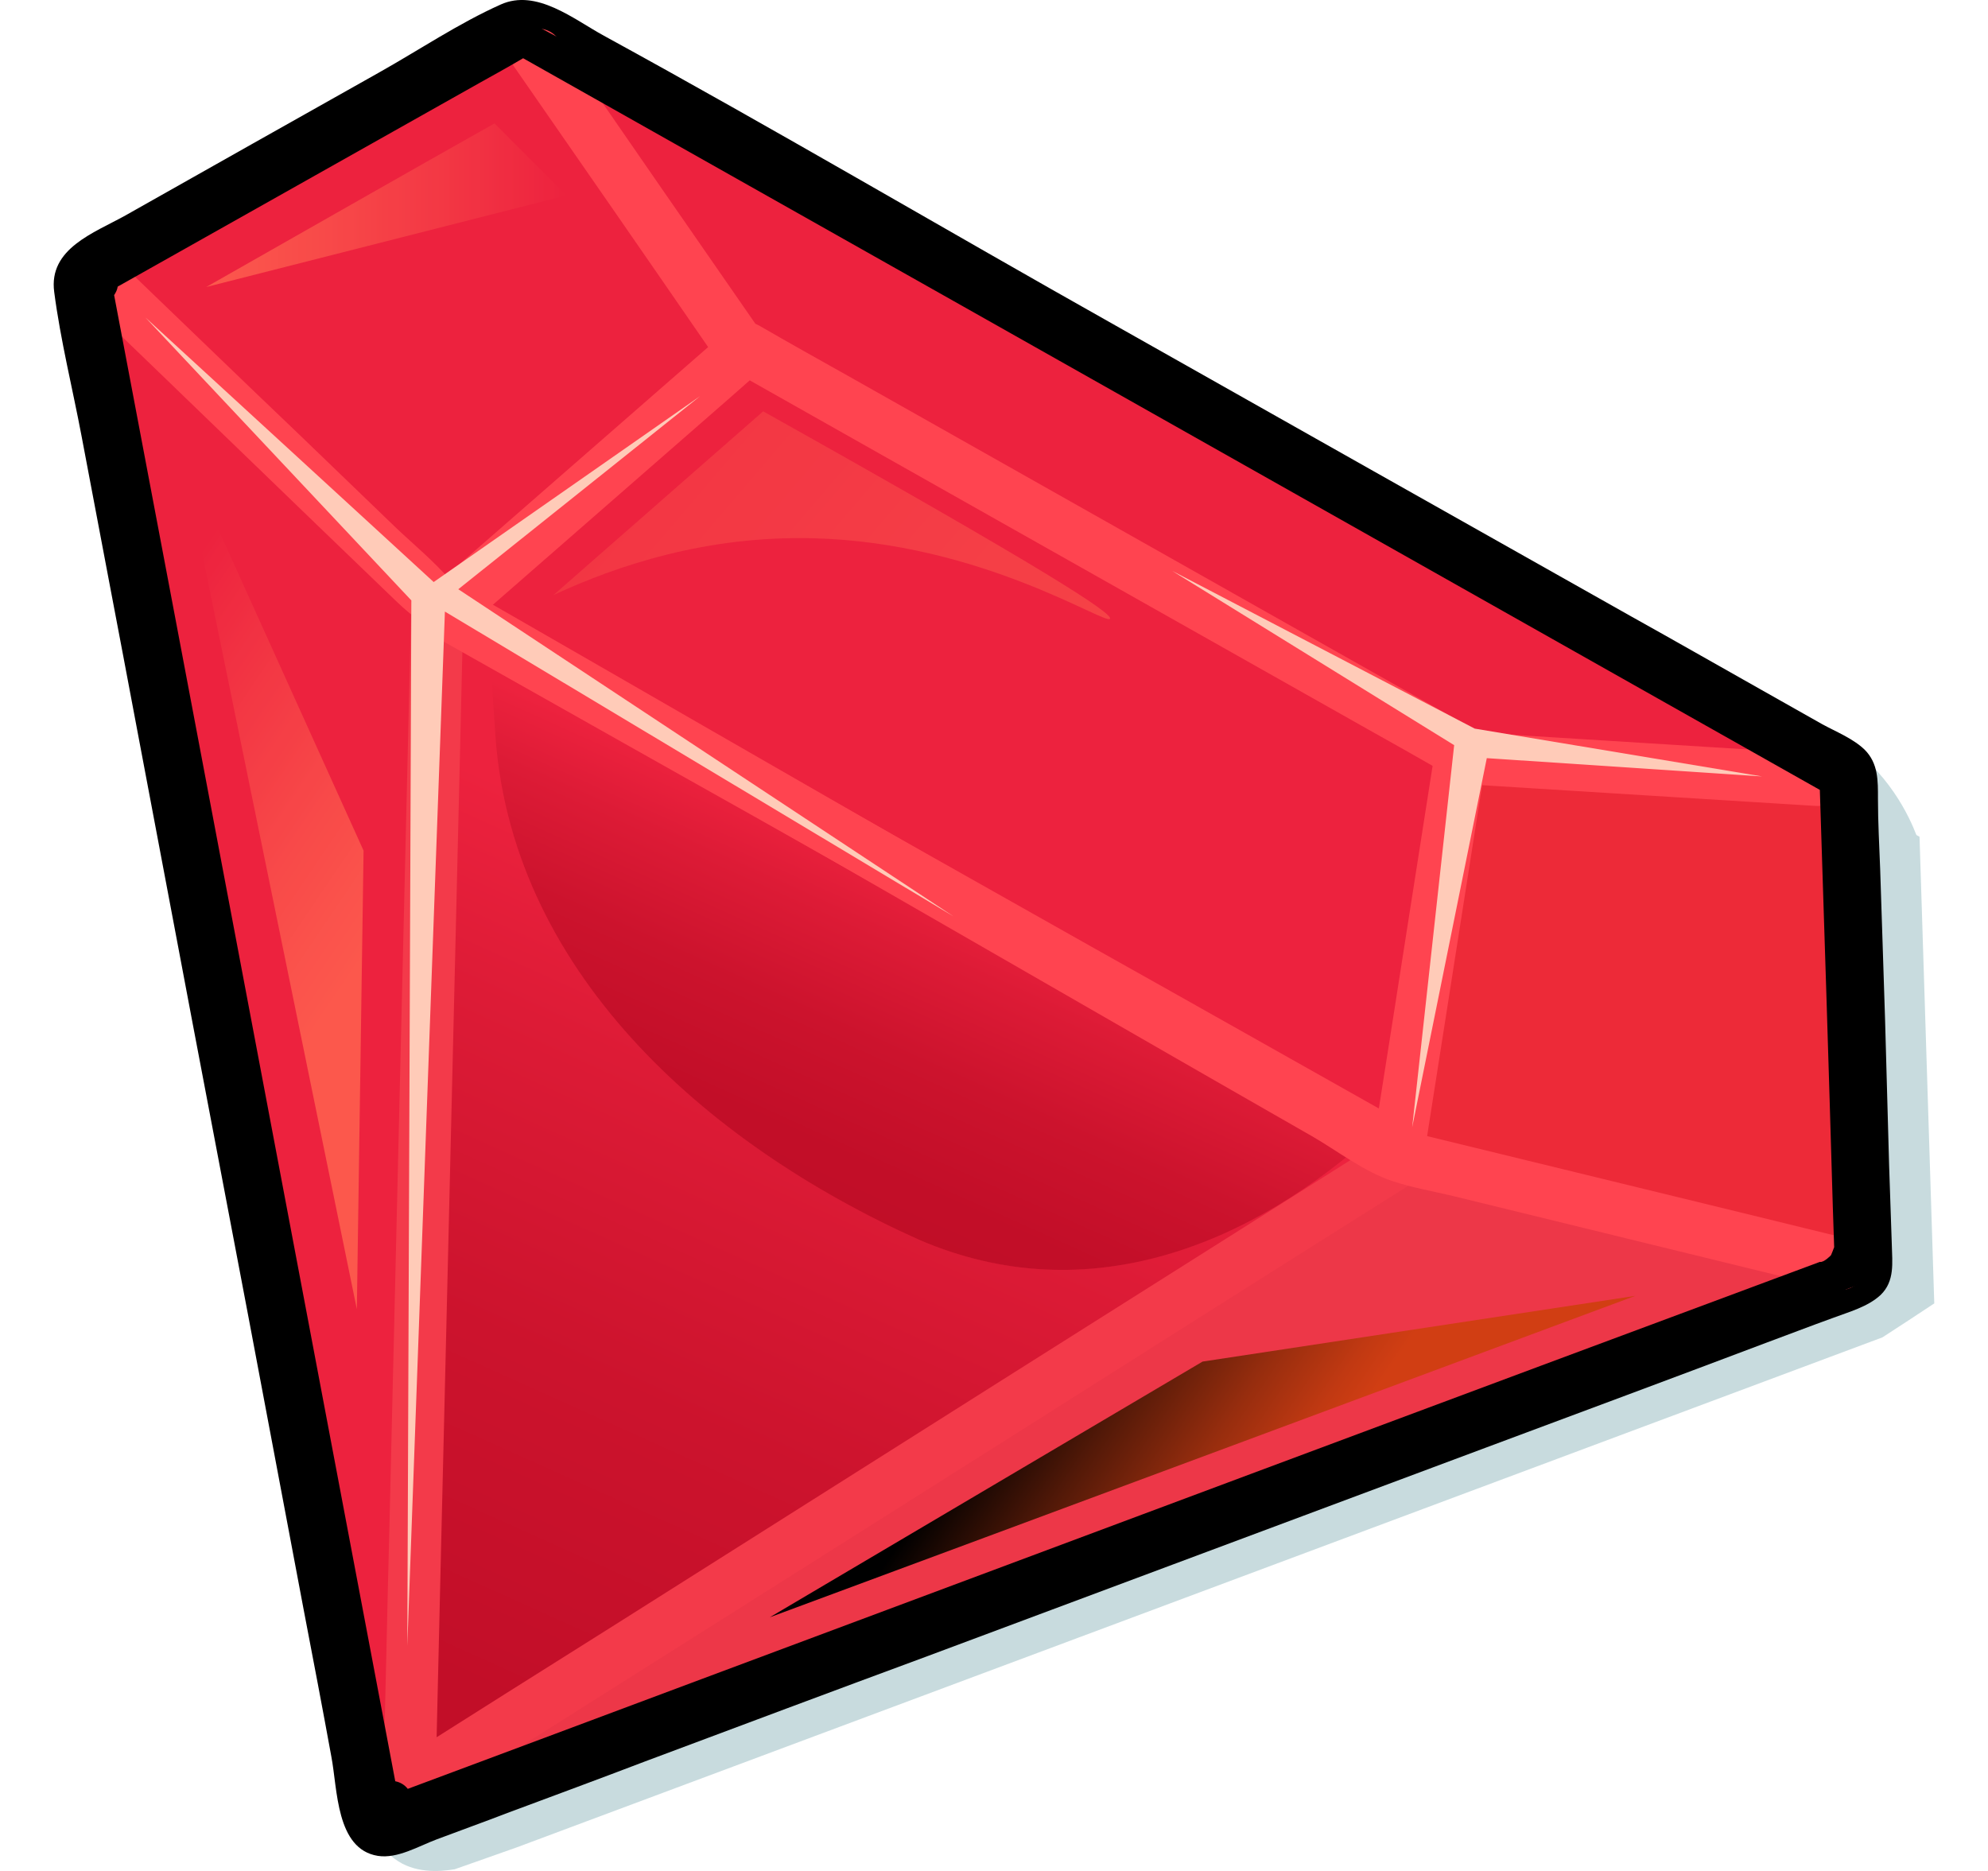
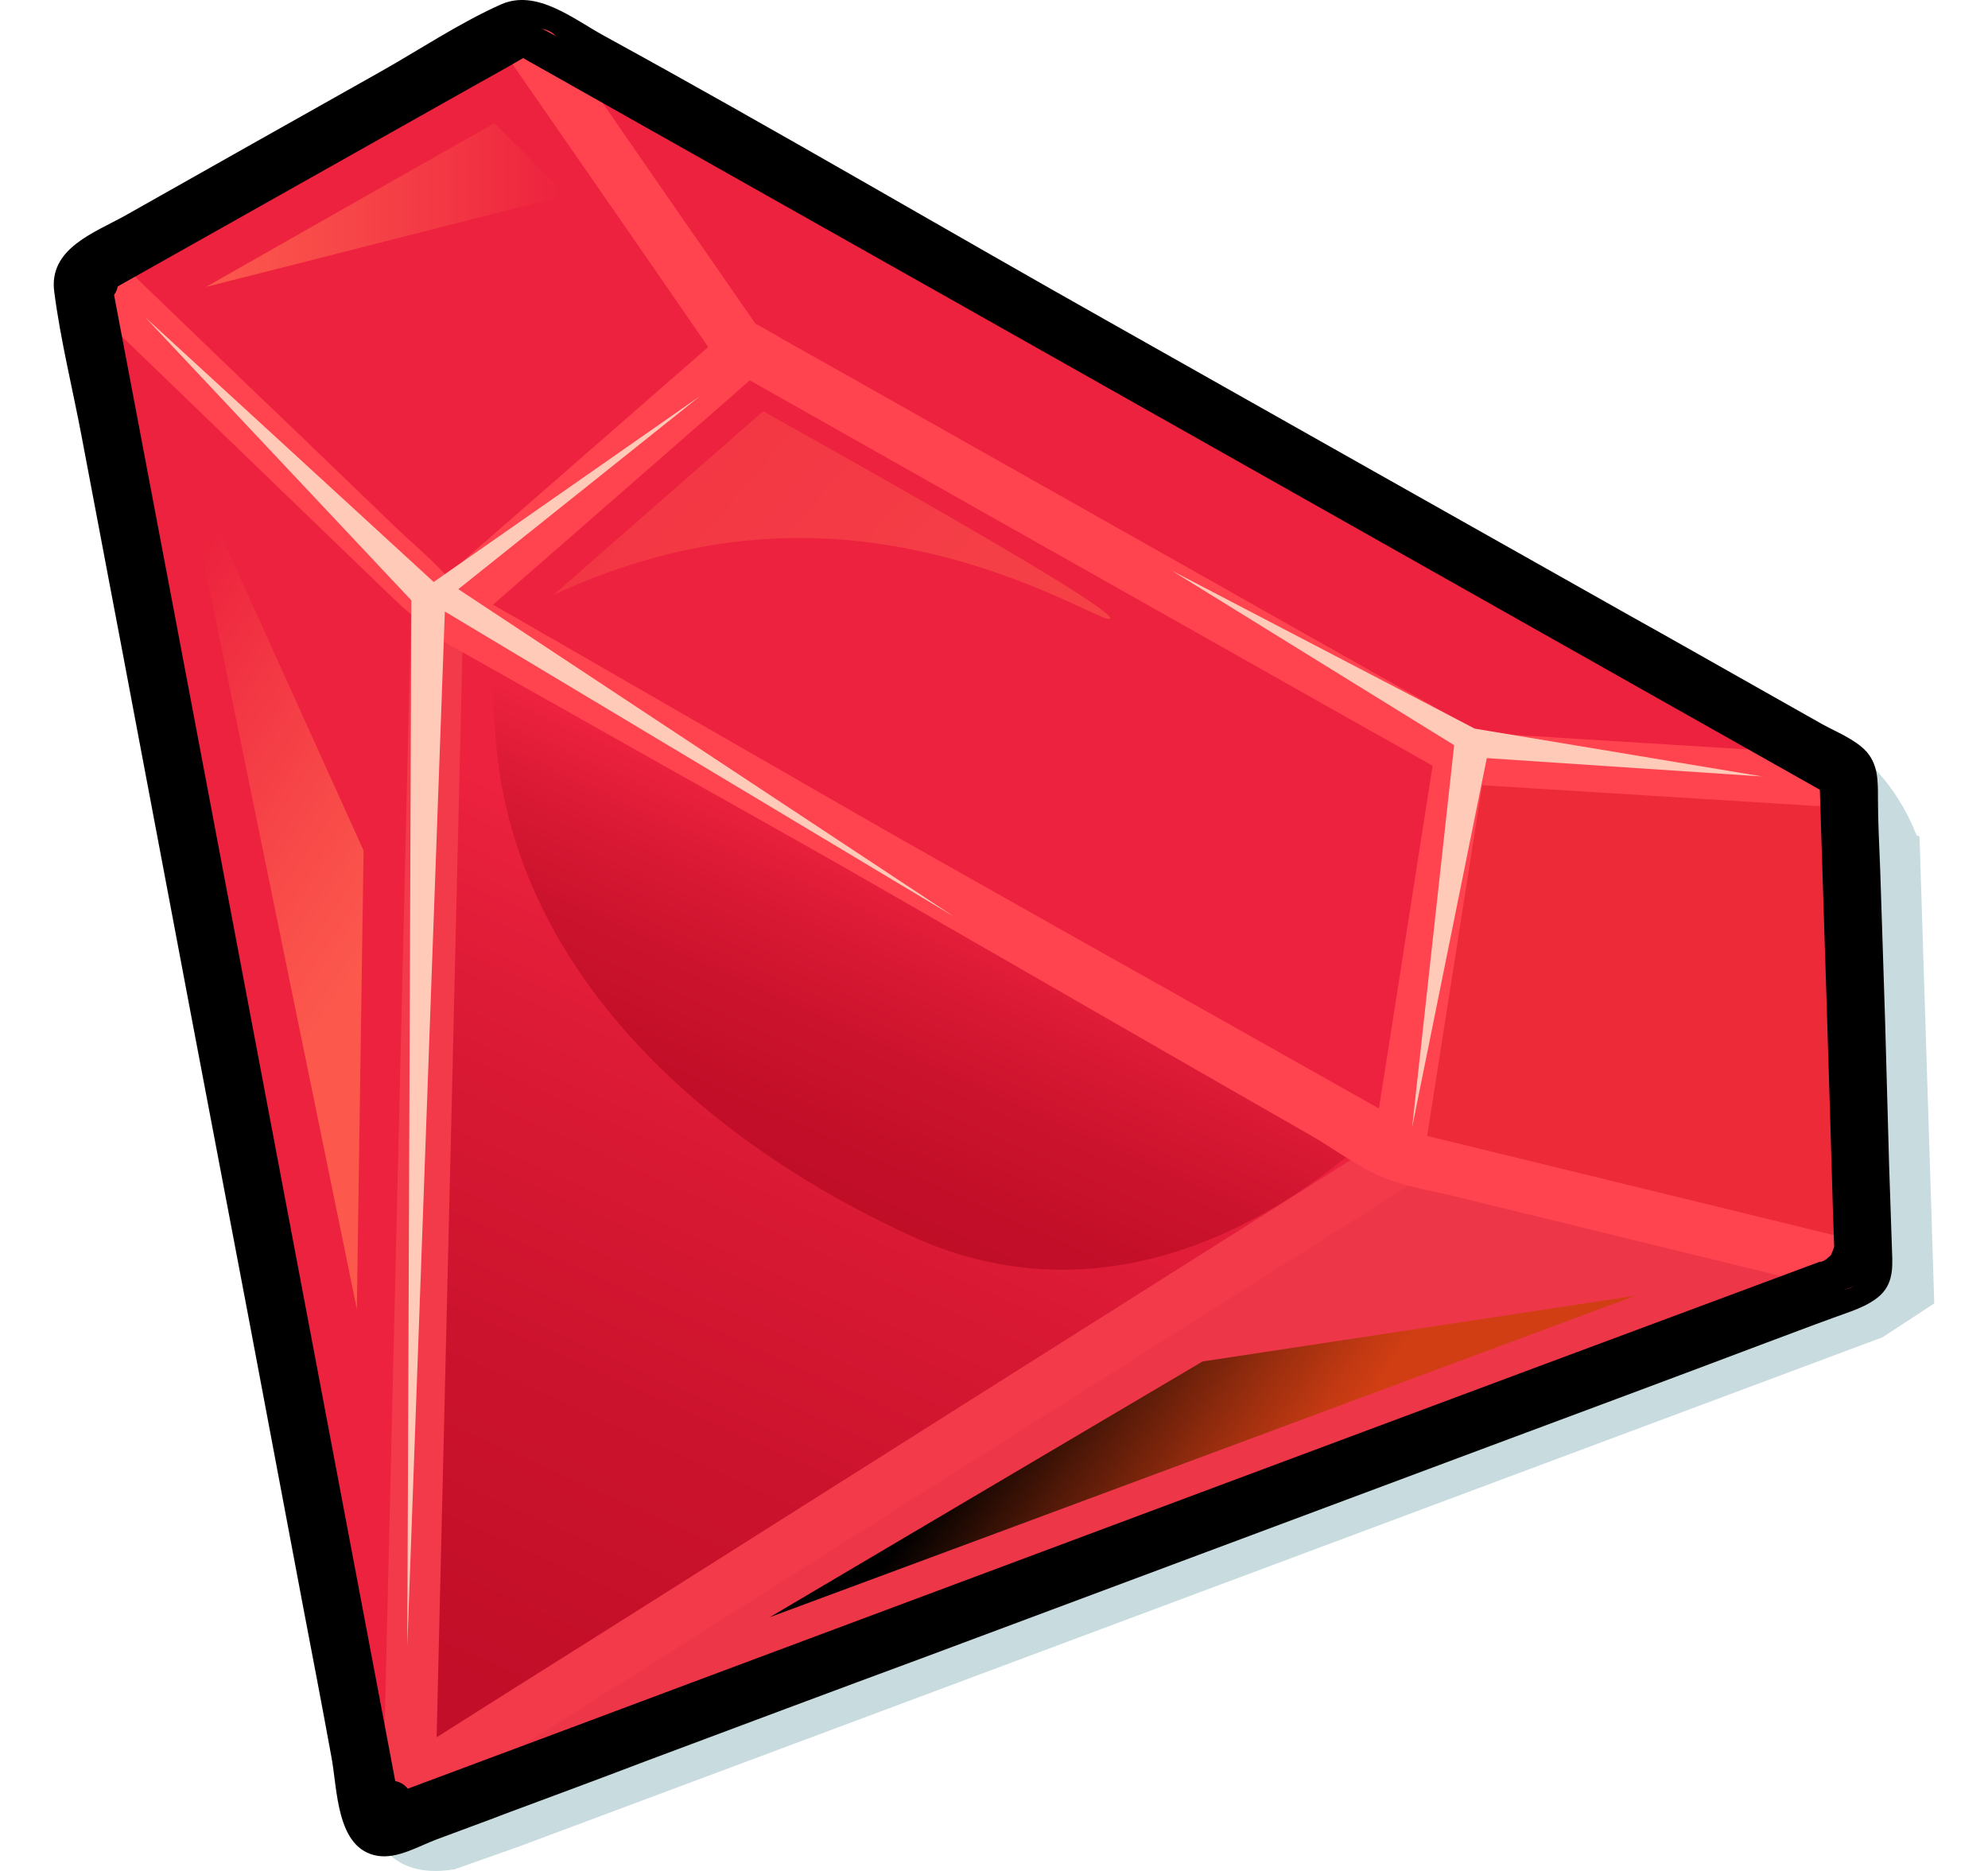
<svg xmlns="http://www.w3.org/2000/svg" width="34" height="32" viewBox="0 0 34 32" fill="none">
-   <path opacity="0.22" d="M33.081 22.293L32.829 14.312L32.775 14.281C32.668 14.006 32.317 13.18 31.407 12.599C30.482 12.003 29.557 12.041 29.266 12.064C26.843 10.78 24.42 9.488 21.996 8.204L17.983 5.941L11.11 2.065C11.003 1.912 10.896 1.751 10.789 1.599C10.56 1.27 10.109 1.392 9.971 1.66L3.305 5.429C3.274 5.398 3.244 5.367 3.213 5.345C2.8 4.947 2.166 5.574 2.579 5.979C2.693 6.086 2.808 6.201 2.923 6.308C4.811 18.088 5.369 22.996 5.415 24.953C5.453 26.78 6.233 28.554 6.256 30.381C6.256 30.656 6.256 31.428 6.753 31.795C7.081 32.04 7.502 32.017 7.777 31.971C8.129 31.849 8.488 31.719 8.84 31.596C16.622 28.692 24.412 25.779 32.194 22.874C32.492 22.683 32.791 22.484 33.081 22.293Z" fill="#035D6B" />
-   <path d="M32.24 17.454C32.21 16.59 32.187 15.734 32.156 14.87C32.141 14.465 32.118 14.067 32.118 13.662C32.118 13.356 32.126 13.058 31.889 12.821C31.69 12.63 31.399 12.515 31.162 12.385C30.811 12.187 30.459 11.988 30.107 11.789C29.373 11.376 28.64 10.956 27.898 10.543C24.955 8.884 22.012 7.225 19.076 5.566C16.156 3.923 13.266 2.218 10.33 0.612C9.811 0.329 9.176 -0.198 8.564 0.077C7.846 0.398 7.165 0.857 6.485 1.239C5.033 2.057 3.588 2.868 2.143 3.686C1.608 3.984 0.828 4.251 0.927 4.993C1.034 5.818 1.241 6.644 1.394 7.454C1.707 9.121 2.028 10.787 2.342 12.462C2.976 15.825 3.611 19.181 4.253 22.545C4.566 24.204 4.88 25.871 5.193 27.529C5.354 28.37 5.514 29.204 5.667 30.045C5.774 30.595 5.744 31.627 6.462 31.742C6.798 31.795 7.165 31.573 7.471 31.459C7.876 31.306 8.282 31.161 8.679 31.008C9.459 30.717 10.246 30.427 11.026 30.129C12.639 29.525 14.252 28.921 15.865 28.325C19.045 27.14 22.226 25.947 25.406 24.762C27.003 24.166 28.609 23.57 30.207 22.966C30.581 22.828 30.956 22.683 31.338 22.545C31.621 22.438 31.942 22.354 32.164 22.148C32.408 21.911 32.362 21.597 32.355 21.291C32.34 20.84 32.324 20.389 32.309 19.938C32.286 19.113 32.263 18.279 32.24 17.454C32.225 16.964 31.46 16.964 31.476 17.454C31.499 18.256 31.529 19.059 31.552 19.862C31.567 20.236 31.575 20.611 31.59 20.986C31.598 21.146 31.644 21.352 31.606 21.513C31.567 21.712 31.399 21.712 31.216 21.781C29.733 22.331 28.257 22.889 26.774 23.439C23.808 24.548 20.849 25.657 17.883 26.757C14.894 27.873 11.905 28.99 8.916 30.106C8.19 30.381 7.418 30.61 6.707 30.931C6.646 30.962 6.539 30.947 6.607 30.985C6.653 31.008 6.661 31.23 6.607 30.878C6.577 30.702 6.539 30.534 6.508 30.358C6.432 29.938 6.347 29.517 6.271 29.097C5.981 27.568 5.69 26.031 5.4 24.502C4.215 18.264 3.03 12.011 1.852 5.765C1.822 5.589 1.784 5.413 1.753 5.245C1.715 5.023 1.646 4.909 1.814 4.756C2.066 4.526 2.487 4.374 2.793 4.205C3.481 3.815 4.176 3.426 4.864 3.036C5.529 2.661 6.202 2.287 6.867 1.904C7.181 1.728 7.494 1.553 7.808 1.377C8.129 1.193 8.457 0.949 8.794 0.819C8.97 0.75 9.054 0.788 9.214 0.88C9.367 0.964 9.528 1.056 9.681 1.14C10.025 1.331 10.369 1.514 10.713 1.706C11.378 2.08 12.035 2.455 12.7 2.837C14.053 3.617 15.406 4.389 16.767 5.153C19.542 6.72 22.317 8.28 25.092 9.847C26.438 10.604 27.783 11.368 29.129 12.125C29.779 12.492 30.428 12.874 31.093 13.226C31.185 13.28 31.315 13.31 31.346 13.41C31.384 13.509 31.353 13.708 31.353 13.815C31.361 14.243 31.384 14.671 31.392 15.099C31.415 15.886 31.438 16.666 31.468 17.454C31.491 17.951 32.255 17.951 32.24 17.454Z" fill="black" />
-   <path d="M31.468 21.614C31.537 21.629 31.613 21.652 31.682 21.668L31.422 13.327L8.939 0.645L1.677 4.742C1.684 4.78 1.7 4.826 1.707 4.88L1.593 4.819C3.251 13.564 4.903 22.31 6.562 31.055L6.737 30.772L6.585 31.071C14.917 27.959 23.25 24.848 31.583 21.736L31.415 21.637C31.43 21.622 31.453 21.622 31.468 21.614Z" fill="#B90C39" />
-   <path d="M31.468 21.614C31.537 21.629 31.613 21.652 31.682 21.668L31.422 13.327L8.939 0.645L1.677 4.742C1.684 4.78 1.7 4.826 1.707 4.88L1.593 4.819C3.251 13.564 4.903 22.31 6.562 31.055L6.737 30.772L6.585 31.071C14.917 27.959 23.25 24.848 31.583 21.736L31.415 21.637C31.43 21.622 31.453 21.622 31.468 21.614Z" fill="url(#paint0_linear_4777_64332)" />
-   <path d="M15.712 21.2C12.051 19.556 8.687 16.567 8.465 12.454C8.427 11.865 8.389 11.254 8.381 10.642L7.792 10.313L7.838 10.275L7.663 10.176C7.418 17.071 7.181 23.959 6.936 30.855C6.944 30.855 6.952 30.847 6.952 30.847C8.786 29.28 10.69 27.881 12.823 26.581C16.699 24.326 20.452 22.27 23.808 19.464L23.556 19.319C21.438 21.276 18.617 22.453 15.712 21.2Z" fill="url(#paint1_linear_4777_64332)" />
-   <path d="M8.381 10.645C8.389 11.264 8.419 11.868 8.465 12.456C8.687 16.569 12.05 19.558 15.712 21.202C18.617 22.456 21.438 21.278 23.571 19.321L13.602 13.588L8.381 10.645Z" fill="url(#paint2_linear_4777_64332)" />
-   <path d="M31.598 21.483C31.613 21.476 31.636 21.468 31.651 21.468L24.221 19.656L24.091 19.626L23.953 19.549L23.816 19.473C20.452 22.271 16.706 24.327 12.83 26.59C10.705 27.874 8.794 29.281 6.959 30.84C15.231 27.752 23.502 24.663 31.766 21.575L31.598 21.483Z" fill="url(#paint3_linear_4777_64332)" />
-   <path d="M7.479 9.985L7.418 9.954L1.677 4.404C1.684 4.443 1.7 4.488 1.707 4.542L1.593 4.481C3.251 13.226 4.903 21.972 6.562 30.718L6.737 30.435L6.585 30.733C6.646 30.71 6.699 30.687 6.76 30.672C6.883 30.511 6.99 30.351 7.066 30.175C7.043 30.19 7.028 30.198 7.005 30.213C7.158 23.463 7.318 16.728 7.479 9.985Z" fill="url(#paint4_linear_4777_64332)" />
-   <path d="M12.624 5.582C10.889 7.057 9.153 8.525 7.418 10.001C12.846 13.12 18.273 16.246 23.701 19.366C24.084 17.072 24.466 14.779 24.856 12.478L12.624 5.582Z" fill="url(#paint5_linear_4777_64332)" />
+   <path opacity="0.22" d="M33.081 22.292L32.829 14.311L32.775 14.281C32.668 14.005 32.316 13.18 31.407 12.599C30.482 12.003 29.557 12.041 29.266 12.064C26.843 10.779 24.419 9.487 21.996 8.203L17.983 5.94L11.11 2.064C11.003 1.912 10.896 1.751 10.789 1.598C10.559 1.269 10.108 1.392 9.971 1.659L3.305 5.428C3.274 5.398 3.244 5.367 3.213 5.344C2.8 4.946 2.166 5.573 2.578 5.979C2.693 6.086 2.808 6.2 2.922 6.307C4.811 18.088 5.369 22.996 5.415 24.953C5.453 26.78 6.233 28.553 6.256 30.381C6.256 30.656 6.256 31.428 6.752 31.795C7.081 32.039 7.502 32.017 7.777 31.971C8.128 31.848 8.488 31.718 8.839 31.596C16.622 28.691 24.412 25.778 32.194 22.873C32.492 22.682 32.79 22.483 33.081 22.292Z" fill="#035D6B" />
+   <path d="M32.24 17.454C32.21 16.59 32.187 15.734 32.156 14.87C32.141 14.465 32.118 14.067 32.118 13.662C32.118 13.356 32.126 13.058 31.889 12.821C31.69 12.63 31.399 12.515 31.163 12.385C30.811 12.187 30.459 11.988 30.108 11.789C29.374 11.376 28.64 10.956 27.898 10.543C24.955 8.884 22.012 7.225 19.076 5.566C16.156 3.923 13.266 2.218 10.331 0.612C9.811 0.329 9.176 -0.198 8.565 0.077C7.846 0.398 7.166 0.857 6.485 1.239C5.033 2.057 3.588 2.868 2.143 3.686C1.608 3.984 0.828 4.251 0.928 4.993C1.035 5.818 1.241 6.644 1.394 7.454C1.707 9.121 2.028 10.787 2.342 12.462C2.976 15.825 3.611 19.181 4.253 22.545C4.566 24.204 4.88 25.871 5.193 27.529C5.354 28.37 5.514 29.204 5.667 30.045C5.774 30.595 5.744 31.627 6.462 31.742C6.799 31.795 7.166 31.573 7.471 31.459C7.877 31.306 8.282 31.161 8.679 31.008C9.459 30.717 10.246 30.427 11.026 30.129C12.639 29.525 14.252 28.921 15.865 28.325C19.046 27.14 22.226 25.947 25.406 24.762C27.004 24.166 28.609 23.57 30.207 22.966C30.581 22.828 30.956 22.683 31.338 22.545C31.621 22.438 31.942 22.354 32.164 22.148C32.409 21.911 32.363 21.597 32.355 21.291C32.34 20.84 32.325 20.389 32.309 19.938C32.286 19.113 32.263 18.279 32.24 17.454C32.225 16.964 31.461 16.964 31.476 17.454C31.499 18.256 31.529 19.059 31.552 19.862C31.568 20.236 31.575 20.611 31.591 20.986C31.598 21.146 31.644 21.352 31.606 21.513C31.568 21.712 31.399 21.712 31.216 21.781C29.733 22.331 28.258 22.889 26.774 23.439C23.808 24.548 20.85 25.657 17.884 26.757C14.895 27.873 11.905 28.99 8.916 30.106C8.19 30.381 7.418 30.61 6.707 30.931C6.646 30.962 6.539 30.947 6.608 30.985C6.654 31.008 6.661 31.23 6.608 30.878C6.577 30.702 6.539 30.534 6.508 30.358C6.432 29.938 6.348 29.517 6.271 29.097C5.981 27.568 5.69 26.031 5.4 24.502C4.215 18.264 3.03 12.011 1.853 5.765C1.822 5.589 1.784 5.413 1.753 5.245C1.715 5.023 1.646 4.909 1.814 4.756C2.067 4.526 2.487 4.374 2.793 4.205C3.481 3.815 4.177 3.426 4.865 3.036C5.53 2.661 6.202 2.287 6.868 1.904C7.181 1.728 7.494 1.553 7.808 1.377C8.129 1.193 8.458 0.949 8.794 0.819C8.97 0.75 9.054 0.788 9.214 0.88C9.367 0.964 9.528 1.056 9.681 1.14C10.025 1.331 10.369 1.514 10.713 1.706C11.378 2.08 12.035 2.455 12.7 2.837C14.054 3.617 15.407 4.389 16.767 5.153C19.543 6.72 22.318 8.28 25.093 9.847C26.438 10.604 27.784 11.368 29.129 12.125C29.779 12.492 30.429 12.874 31.094 13.226C31.186 13.28 31.315 13.31 31.346 13.41C31.384 13.509 31.354 13.708 31.354 13.815C31.361 14.243 31.384 14.671 31.392 15.099C31.415 15.886 31.438 16.666 31.468 17.454C31.491 17.951 32.256 17.951 32.24 17.454Z" fill="black" />
+   <path d="M31.468 21.612C31.537 21.627 31.614 21.65 31.683 21.666L31.422 13.325L8.939 0.643L1.677 4.74C1.685 4.778 1.7 4.824 1.707 4.878L1.593 4.817C3.252 13.562 4.903 22.308 6.562 31.053L6.738 30.77L6.585 31.069C14.918 27.957 23.25 24.846 31.583 21.734L31.415 21.635C31.43 21.62 31.453 21.62 31.468 21.612Z" fill="#B90C39" />
+   <path d="M31.468 21.612C31.537 21.627 31.614 21.65 31.683 21.666L31.422 13.325L8.939 0.643L1.677 4.74C1.685 4.778 1.7 4.824 1.707 4.878L1.593 4.817C3.252 13.562 4.903 22.308 6.562 31.053L6.738 30.77L6.585 31.069C14.918 27.957 23.25 24.846 31.583 21.734L31.415 21.635C31.43 21.62 31.453 21.62 31.468 21.612Z" fill="url(#paint0_linear_4777_64804)" />
+   <path d="M15.713 21.199C12.051 19.555 8.687 16.566 8.465 12.453C8.427 11.865 8.389 11.253 8.381 10.642L7.793 10.313L7.839 10.275L7.663 10.175C7.418 17.071 7.181 23.959 6.937 30.854C6.944 30.854 6.952 30.847 6.952 30.847C8.787 29.279 10.69 27.881 12.823 26.581C16.699 24.326 20.452 22.269 23.808 19.464L23.556 19.318C21.439 21.276 18.618 22.453 15.713 21.199Z" fill="url(#paint1_linear_4777_64804)" />
+   <path d="M8.381 10.643C8.389 11.262 8.419 11.866 8.465 12.454C8.687 16.567 12.05 19.556 15.712 21.2C18.617 22.454 21.438 21.276 23.571 19.319L13.602 13.586L8.381 10.643Z" fill="url(#paint2_linear_4777_64804)" />
+   <path d="M31.598 21.483C31.613 21.475 31.636 21.467 31.651 21.467L24.221 19.656L24.091 19.625L23.953 19.549L23.816 19.472C20.452 22.27 16.706 24.327 12.83 26.589C10.705 27.874 8.794 29.28 6.959 30.84C15.231 27.751 23.502 24.663 31.766 21.575L31.598 21.483Z" fill="url(#paint3_linear_4777_64804)" />
+   <path d="M7.479 9.984L7.418 9.953L1.677 4.403C1.685 4.442 1.7 4.487 1.707 4.541L1.593 4.48C3.252 13.225 4.903 21.971 6.562 30.716L6.738 30.434L6.585 30.732C6.646 30.709 6.699 30.686 6.761 30.671C6.883 30.51 6.99 30.35 7.066 30.174C7.043 30.189 7.028 30.197 7.005 30.212C7.158 23.462 7.319 16.727 7.479 9.984Z" fill="url(#paint4_linear_4777_64804)" />
+   <path d="M12.624 5.581C10.889 7.056 9.153 8.524 7.418 10C12.846 13.119 18.273 16.245 23.701 19.364C24.084 17.071 24.466 14.778 24.856 12.477L12.624 5.581Z" fill="url(#paint5_linear_4777_64804)" />
  <g style="mix-blend-mode:screen">
-     <path d="M13.052 7.035C11.859 8.082 10.659 9.13 9.467 10.177C10.552 9.673 12.081 9.16 13.9 9.206C16.783 9.275 18.923 10.705 18.984 10.582C19.03 10.491 17.914 9.757 13.052 7.035Z" fill="url(#paint6_linear_4777_64332)" />
+     <path d="M13.052 7.033C11.86 8.08 10.659 9.127 9.467 10.175C10.552 9.67 12.081 9.158 13.901 9.204C16.783 9.273 18.923 10.702 18.985 10.58C19.03 10.488 17.914 9.754 13.052 7.033Z" fill="url(#paint6_linear_4777_64804)" />
  </g>
-   <path d="M30.88 14.212C29.274 14.174 27.669 14.136 26.056 14.098C27.623 16.116 29.198 18.134 30.765 20.152C30.803 18.172 30.841 16.192 30.88 14.212Z" fill="url(#paint7_linear_4777_64332)" />
-   <path d="M24.871 12.746L25.192 12.922C24.809 15.215 24.427 17.509 24.037 19.81C24.06 19.825 24.076 19.833 24.099 19.848L31.659 21.69C31.728 21.706 31.804 21.729 31.873 21.744L31.613 13.403L31.56 13.373C29.289 13.427 27.08 13.373 24.871 12.746Z" fill="url(#paint8_linear_4777_64332)" />
-   <path d="M9.352 0.85C9.482 1.056 9.62 1.262 9.773 1.469C10.881 3.128 12.043 4.557 13.052 6.079L19.091 9.481C18.304 8.005 17.494 6.537 16.767 5.024L9.352 0.85Z" fill="url(#paint9_linear_4777_64332)" />
-   <path d="M31.552 13.373L20.78 7.295C21.537 8.74 22.248 10.185 22.921 11.652L24.87 12.753C27.08 13.373 29.289 13.426 31.552 13.373Z" fill="url(#paint10_linear_4777_64332)" />
-   <path d="M16.767 5.031C17.494 6.545 18.304 8.013 19.091 9.488L22.921 11.652C22.249 10.191 21.53 8.739 20.781 7.294L16.767 5.031Z" fill="url(#paint11_linear_4777_64332)" />
-   <path d="M9.352 0.851L9.123 0.721L1.86 4.818C3.794 6.676 5.728 8.541 7.67 10.399C7.701 10.414 7.724 10.43 7.754 10.445C9.49 8.969 11.225 7.502 12.96 6.026L13.052 6.08C12.043 4.558 10.881 3.129 9.772 1.47C9.62 1.263 9.482 1.057 9.352 0.851Z" fill="url(#paint12_linear_4777_64332)" />
+   <path d="M30.88 14.211C29.274 14.173 27.669 14.135 26.056 14.097C27.623 16.115 29.198 18.133 30.765 20.151C30.803 18.171 30.841 16.191 30.88 14.211Z" fill="url(#paint7_linear_4777_64804)" />
+   <path d="M24.87 12.744L25.192 12.919C24.809 15.213 24.427 17.506 24.037 19.807C24.06 19.823 24.075 19.83 24.098 19.846L31.659 21.688C31.728 21.703 31.804 21.726 31.873 21.741L31.613 13.401L31.559 13.37C29.289 13.424 27.08 13.37 24.87 12.744Z" fill="url(#paint8_linear_4777_64804)" />
+   <path d="M9.353 0.848C9.482 1.055 9.62 1.261 9.773 1.467C10.882 3.126 12.043 4.556 13.053 6.077L19.092 9.479C18.305 8.004 17.494 6.536 16.768 5.022L9.353 0.848Z" fill="url(#paint9_linear_4777_64804)" />
+   <path d="M31.553 13.371L20.781 7.293C21.538 8.738 22.249 10.183 22.922 11.651L24.871 12.752C27.081 13.371 29.29 13.425 31.553 13.371Z" fill="url(#paint10_linear_4777_64804)" />
+   <path d="M16.768 5.029C17.494 6.543 18.304 8.011 19.092 9.486L22.922 11.65C22.249 10.19 21.53 8.737 20.781 7.292L16.768 5.029Z" fill="url(#paint11_linear_4777_64804)" />
+   <path d="M9.352 0.848L9.123 0.718L1.86 4.816C3.794 6.674 5.729 8.539 7.67 10.396C7.701 10.412 7.724 10.427 7.754 10.442C9.49 8.967 11.225 7.499 12.96 6.024L13.052 6.077C12.043 4.556 10.881 3.126 9.773 1.467C9.62 1.261 9.482 1.055 9.352 0.848Z" fill="url(#paint12_linear_4777_64804)" />
  <g style="mix-blend-mode:screen">
-     <path d="M3.527 4.909C5.583 4.389 7.639 3.862 9.688 3.342C9.275 2.929 8.863 2.517 8.457 2.111C6.814 3.036 5.17 3.977 3.527 4.909Z" fill="url(#paint13_linear_4777_64332)" />
+     <path d="M3.526 4.906C5.583 4.387 7.639 3.859 9.688 3.339C9.275 2.926 8.862 2.514 8.457 2.108C6.814 3.033 5.17 3.974 3.526 4.906Z" fill="url(#paint13_linear_4777_64804)" />
  </g>
  <g style="mix-blend-mode:screen">
-     <path d="M3.076 7.6L6.218 14.549L6.103 22.392L3.076 7.6Z" fill="url(#paint14_linear_4777_64332)" />
+     <path d="M3.076 7.598L6.218 14.547L6.103 22.391L3.076 7.598Z" fill="url(#paint14_linear_4777_64804)" />
  </g>
-   <path d="M13.166 27.661C15.636 26.201 18.097 24.748 20.567 23.288C23.036 22.913 25.497 22.539 27.967 22.164C23.028 23.999 18.097 25.834 13.166 27.661Z" fill="url(#paint15_linear_4777_64332)" />
-   <path d="M7.058 30.459C7.066 30.459 7.073 30.451 7.081 30.451C7.073 30.451 7.066 30.451 7.058 30.459Z" fill="url(#paint16_linear_4777_64332)" />
-   <path d="M7.608 10.458L13.411 13.73L7.654 10.42L7.608 10.458Z" fill="url(#paint17_linear_4777_64332)" />
-   <path d="M23.731 19.441C19.336 22.216 14.94 24.991 10.544 27.773C9.29 28.561 8.029 29.356 6.775 30.151C6.997 30.281 7.226 30.411 7.448 30.541C7.57 25.273 7.7 20.006 7.823 14.739C7.861 13.248 7.891 11.758 7.93 10.267C7.945 9.686 7.043 9.694 7.035 10.267C6.913 15.534 6.783 20.801 6.661 26.069C6.622 27.559 6.592 29.05 6.554 30.541C6.546 30.877 6.943 31.106 7.226 30.931C11.622 28.156 16.018 25.381 20.413 22.598C21.667 21.803 22.929 21.008 24.182 20.22C24.672 19.907 24.221 19.127 23.731 19.441Z" fill="#F33A4A" />
-   <path d="M1.356 5.054C3.16 6.79 4.956 8.533 6.761 10.268C7.089 10.589 7.395 10.78 7.793 11.01C8.733 11.552 9.681 12.095 10.621 12.638C13.442 14.259 16.263 15.887 19.084 17.508C20.2 18.15 21.316 18.792 22.44 19.434C22.876 19.686 23.327 20.038 23.808 20.199C24.145 20.313 24.512 20.374 24.863 20.459C25.605 20.642 26.339 20.818 27.08 21.001C28.426 21.33 29.771 21.659 31.117 21.988C31.201 22.01 31.285 22.026 31.361 22.049C31.919 22.186 32.164 21.322 31.598 21.185C29.198 20.596 26.797 20.015 24.389 19.427C24.282 19.404 24.16 19.35 24.045 19.342C24.122 19.35 24.175 19.411 24.068 19.342C23.854 19.205 23.625 19.09 23.411 18.96C22.432 18.395 21.454 17.836 20.475 17.271C17.654 15.65 14.841 14.029 12.02 12.409C10.942 11.789 9.857 11.162 8.779 10.543C8.481 10.375 8.182 10.199 7.884 10.031C7.823 9.993 7.754 9.939 7.686 9.916C7.586 9.886 7.793 10.031 7.701 9.924C7.426 9.603 7.082 9.32 6.776 9.03C6.218 8.495 5.667 7.959 5.109 7.424C4.123 6.484 3.145 5.536 2.166 4.596L1.356 5.054Z" fill="#FF4450" />
-   <path d="M8.793 1.141C9.917 2.761 11.041 4.382 12.157 6.003C12.486 6.477 13.258 6.025 12.929 5.552C11.805 3.931 10.682 2.31 9.565 0.689C9.244 0.215 8.465 0.667 8.793 1.141Z" fill="#FF4450" />
-   <path d="M31.048 12.89C29.083 12.767 27.118 12.645 25.146 12.523C24.573 12.484 24.573 13.386 25.146 13.417C27.111 13.539 29.076 13.662 31.048 13.784C31.621 13.822 31.621 12.928 31.048 12.89Z" fill="#FF4450" />
-   <path d="M31.988 21.667C31.942 20.268 31.896 18.862 31.858 17.463C31.827 16.499 31.797 15.536 31.766 14.581C31.759 14.282 31.751 13.977 31.736 13.678C31.728 13.549 31.751 13.38 31.713 13.258C31.651 13.067 31.376 12.967 31.216 12.876C30.849 12.669 30.474 12.463 30.107 12.249C28.808 11.515 27.508 10.781 26.216 10.055C22.692 8.067 19.168 6.08 15.643 4.092C13.488 2.876 11.355 1.6 9.168 0.438C8.908 0.3 8.725 0.43 8.488 0.56C7.823 0.935 7.15 1.309 6.485 1.684C4.933 2.555 3.374 3.434 1.814 4.306C1.715 4.359 1.615 4.421 1.516 4.474C1.478 4.497 1.447 4.528 1.424 4.558C1.325 4.627 1.264 4.757 1.294 4.895C2.586 11.714 3.878 18.541 5.17 25.36C5.537 27.286 5.896 29.205 6.263 31.131C6.279 31.223 6.34 31.292 6.416 31.323C6.485 31.376 6.569 31.399 6.669 31.361C13.167 28.93 19.672 26.506 26.17 24.075C28.005 23.387 29.84 22.707 31.667 22.019C31.713 22.003 31.751 21.981 31.782 21.95C31.896 21.912 31.996 21.805 31.988 21.667ZM12.005 28.716C10.33 29.343 8.656 29.969 6.974 30.596C6.921 30.527 6.844 30.482 6.76 30.466C5.499 23.808 4.245 17.157 2.984 10.498C2.64 8.679 2.296 6.867 1.952 5.048C1.982 5.002 2.005 4.956 2.013 4.902C4.077 3.74 6.141 2.578 8.205 1.416C8.45 1.279 8.702 1.141 8.947 0.996C11.431 2.395 13.916 3.801 16.4 5.2C20.437 7.479 24.473 9.757 28.51 12.035C29.381 12.524 30.253 13.021 31.124 13.51C31.201 15.888 31.277 18.265 31.346 20.643C31.353 20.872 31.361 21.102 31.369 21.331C31.369 21.338 31.315 21.468 31.315 21.468C31.315 21.468 31.193 21.598 31.124 21.583C24.748 23.953 18.373 26.338 12.005 28.716Z" fill="black" />
-   <path d="M24.152 19.28C22.317 18.248 20.482 17.209 18.64 16.177C15.712 14.525 12.784 12.874 9.856 11.223C9.183 10.841 8.503 10.458 7.83 10.084C7.861 10.321 7.891 10.55 7.922 10.787C9.428 9.472 10.934 8.157 12.44 6.842C12.654 6.651 12.868 6.468 13.082 6.277C12.899 6.299 12.723 6.322 12.539 6.345C13.915 7.125 15.291 7.897 16.668 8.677C18.862 9.915 21.056 11.154 23.25 12.392C23.754 12.675 24.259 12.958 24.763 13.248C24.695 13.08 24.626 12.912 24.557 12.744C24.244 14.724 23.938 16.712 23.624 18.692C23.578 18.982 23.533 19.265 23.487 19.555C23.395 20.121 24.259 20.366 24.351 19.792C24.664 17.812 24.97 15.825 25.283 13.845C25.329 13.554 25.375 13.271 25.421 12.981C25.451 12.782 25.398 12.576 25.214 12.476C23.838 11.697 22.462 10.925 21.086 10.145C18.892 8.906 16.698 7.668 14.504 6.429C14 6.147 13.495 5.864 12.991 5.573C12.807 5.466 12.601 5.512 12.448 5.642C10.942 6.957 9.436 8.272 7.93 9.587C7.716 9.778 7.502 9.961 7.287 10.152C7.073 10.344 7.142 10.726 7.379 10.856C9.214 11.888 11.049 12.928 12.891 13.96C15.819 15.611 18.747 17.262 21.675 18.913C22.348 19.296 23.028 19.678 23.701 20.052C24.205 20.335 24.656 19.563 24.152 19.28Z" fill="#FF4450" />
-   <path d="M20.047 9.764L24.87 12.745L24.152 19.281L25.428 12.967L30.138 13.28L25.222 12.462L20.047 9.764Z" fill="#FFCBB8" />
-   <path d="M2.487 5.43L7.035 10.269L6.966 28.15L7.609 10.46L16.308 15.674L7.838 10.078L11.974 6.775L7.417 9.955L2.487 5.43Z" fill="#FFCBB8" />
+   <path d="M13.167 27.659C15.636 26.198 18.098 24.746 20.567 23.286C23.036 22.911 25.498 22.537 27.967 22.162C23.029 23.997 18.098 25.832 13.167 27.659Z" fill="url(#paint15_linear_4777_64804)" />
+   <path d="M7.058 30.457C7.065 30.457 7.073 30.45 7.081 30.45C7.073 30.45 7.065 30.45 7.058 30.457Z" fill="url(#paint16_linear_4777_64804)" />
+   <path d="M7.608 10.458L13.411 13.73L7.654 10.42L7.608 10.458Z" fill="url(#paint17_linear_4777_64804)" />
+   <path d="M23.732 19.441C19.336 22.216 14.94 24.991 10.544 27.773C9.291 28.561 8.029 29.356 6.776 30.151C6.997 30.281 7.227 30.411 7.448 30.541C7.571 25.273 7.701 20.006 7.823 14.739C7.861 13.248 7.892 11.758 7.93 10.267C7.945 9.686 7.043 9.694 7.035 10.267C6.913 15.534 6.783 20.801 6.661 26.069C6.623 27.559 6.592 29.05 6.554 30.541C6.546 30.877 6.944 31.106 7.227 30.931C11.622 28.156 16.018 25.381 20.414 22.598C21.668 21.803 22.929 21.008 24.183 20.22C24.672 19.907 24.221 19.127 23.732 19.441Z" fill="#F33A4A" />
+   <path d="M1.355 5.052C3.16 6.788 4.956 8.531 6.76 10.266C7.089 10.587 7.395 10.778 7.792 11.008C8.733 11.55 9.681 12.093 10.621 12.636C13.442 14.257 16.263 15.885 19.084 17.506C20.2 18.148 21.316 18.79 22.44 19.432C22.875 19.684 23.326 20.036 23.808 20.197C24.144 20.311 24.511 20.372 24.863 20.457C25.605 20.64 26.338 20.816 27.08 20.999C28.425 21.328 29.771 21.657 31.116 21.985C31.201 22.009 31.285 22.024 31.361 22.047C31.919 22.184 32.164 21.32 31.598 21.183C29.198 20.594 26.797 20.013 24.389 19.424C24.282 19.402 24.16 19.348 24.045 19.34C24.122 19.348 24.175 19.409 24.068 19.34C23.854 19.203 23.625 19.088 23.41 18.958C22.432 18.392 21.453 17.834 20.475 17.269C17.654 15.648 14.841 14.027 12.02 12.407C10.942 11.787 9.856 11.161 8.779 10.541C8.48 10.373 8.182 10.197 7.884 10.029C7.823 9.991 7.754 9.937 7.685 9.914C7.586 9.884 7.792 10.029 7.701 9.922C7.425 9.601 7.081 9.318 6.776 9.028C6.218 8.493 5.667 7.957 5.109 7.422C4.123 6.482 3.144 5.534 2.166 4.594L1.355 5.052Z" fill="#FF4450" />
+   <path d="M8.793 1.138C9.917 2.758 11.041 4.379 12.157 6C12.486 6.474 13.258 6.023 12.929 5.549C11.805 3.928 10.681 2.307 9.565 0.687C9.244 0.213 8.464 0.664 8.793 1.138Z" fill="#FF4450" />
+   <path d="M31.048 12.89C29.083 12.767 27.118 12.645 25.146 12.523C24.573 12.484 24.573 13.386 25.146 13.417C27.11 13.539 29.075 13.662 31.048 13.784C31.621 13.822 31.621 12.928 31.048 12.89Z" fill="#FF4450" />
+   <path d="M31.988 21.664C31.942 20.265 31.896 18.859 31.858 17.46C31.827 16.496 31.797 15.533 31.766 14.578C31.758 14.279 31.751 13.974 31.735 13.675C31.728 13.546 31.751 13.377 31.712 13.255C31.651 13.064 31.376 12.964 31.216 12.873C30.849 12.666 30.474 12.46 30.107 12.246C28.808 11.512 27.508 10.778 26.216 10.052C22.692 8.064 19.167 6.077 15.643 4.089C13.487 2.873 11.354 1.597 9.168 0.435C8.908 0.297 8.725 0.427 8.488 0.557C7.823 0.932 7.15 1.306 6.485 1.681C4.933 2.552 3.373 3.432 1.814 4.303C1.715 4.357 1.615 4.418 1.516 4.471C1.478 4.494 1.447 4.525 1.424 4.555C1.325 4.624 1.263 4.754 1.294 4.892C2.586 11.711 3.878 18.538 5.17 25.357C5.537 27.283 5.896 29.202 6.263 31.128C6.278 31.22 6.34 31.289 6.416 31.32C6.485 31.373 6.569 31.396 6.668 31.358C13.166 28.927 19.672 26.503 26.17 24.072C28.005 23.384 29.84 22.704 31.667 22.016C31.712 22.001 31.751 21.978 31.781 21.947C31.896 21.909 31.995 21.802 31.988 21.664ZM12.004 28.713C10.33 29.34 8.656 29.966 6.974 30.593C6.921 30.524 6.844 30.479 6.76 30.463C5.499 23.805 4.245 17.154 2.984 10.495C2.64 8.676 2.296 6.864 1.951 5.045C1.982 4.999 2.005 4.953 2.013 4.899C4.077 3.737 6.141 2.575 8.205 1.413C8.45 1.276 8.702 1.138 8.946 0.993C11.431 2.392 13.915 3.798 16.4 5.197C20.436 7.476 24.473 9.754 28.509 12.032C29.381 12.521 30.252 13.018 31.124 13.507C31.2 15.885 31.277 18.262 31.346 20.64C31.353 20.869 31.361 21.099 31.369 21.328C31.369 21.335 31.315 21.465 31.315 21.465C31.315 21.465 31.193 21.595 31.124 21.58C24.748 23.95 18.372 26.335 12.004 28.713Z" fill="black" />
+   <path d="M24.152 19.28C22.317 18.248 20.483 17.209 18.64 16.177C15.712 14.525 12.784 12.874 9.856 11.223C9.184 10.841 8.503 10.458 7.831 10.084C7.861 10.321 7.892 10.55 7.922 10.787C9.428 9.472 10.934 8.157 12.44 6.842C12.654 6.651 12.868 6.468 13.082 6.277C12.899 6.299 12.723 6.322 12.54 6.345C13.916 7.125 15.292 7.897 16.668 8.677C18.862 9.915 21.056 11.154 23.25 12.392C23.755 12.675 24.259 12.958 24.764 13.248C24.695 13.08 24.626 12.912 24.557 12.744C24.244 14.724 23.938 16.712 23.625 18.692C23.579 18.982 23.533 19.265 23.487 19.555C23.395 20.121 24.259 20.366 24.351 19.792C24.664 17.812 24.97 15.825 25.283 13.845C25.329 13.554 25.375 13.271 25.421 12.981C25.452 12.782 25.398 12.576 25.215 12.476C23.839 11.697 22.462 10.925 21.087 10.145C18.892 8.906 16.698 7.668 14.504 6.429C14 6.147 13.495 5.864 12.991 5.573C12.807 5.466 12.601 5.512 12.448 5.642C10.942 6.957 9.436 8.272 7.93 9.587C7.716 9.778 7.502 9.961 7.288 10.152C7.074 10.344 7.142 10.726 7.379 10.856C9.214 11.888 11.049 12.928 12.891 13.96C15.819 15.611 18.747 17.262 21.675 18.913C22.348 19.296 23.028 19.678 23.701 20.052C24.206 20.335 24.657 19.563 24.152 19.28Z" fill="#FF4450" />
+   <path d="M20.046 9.763L24.87 12.745L24.151 19.281L25.428 12.966L30.137 13.28L25.221 12.462L20.046 9.763Z" fill="#FFCBB8" />
+   <path d="M2.486 5.429L7.035 10.268L6.966 28.149L7.608 10.459L16.308 15.673L7.838 10.077L11.973 6.774L7.417 9.954L2.486 5.429Z" fill="#FFCBB8" />
  <defs>
-     <linearGradient id="paint0_linear_4777_64332" x1="20.542" y1="3.973" x2="13.031" y2="21.796" gradientUnits="userSpaceOnUse">
+     <linearGradient id="paint0_linear_4777_64804" x1="20.542" y1="3.971" x2="13.031" y2="21.794" gradientUnits="userSpaceOnUse">
      <stop stop-color="#ED223E" />
      <stop offset="0.09" stop-color="#ED223E" />
      <stop offset="1" stop-color="#ED223E" />
    </linearGradient>
-     <linearGradient id="paint1_linear_4777_64332" x1="15.082" y1="16.29" x2="6.264" y2="35.871" gradientUnits="userSpaceOnUse">
+     <linearGradient id="paint1_linear_4777_64804" x1="15.082" y1="16.29" x2="6.264" y2="35.87" gradientUnits="userSpaceOnUse">
      <stop stop-color="#ED223E" />
      <stop offset="0.162" stop-color="#DD1B36" />
      <stop offset="0.404" stop-color="#CC132D" />
      <stop offset="0.67" stop-color="#C20E28" />
      <stop offset="1" stop-color="#BF0D26" />
    </linearGradient>
-     <linearGradient id="paint2_linear_4777_64332" x1="15.96" y1="15.017" x2="12.914" y2="21.782" gradientUnits="userSpaceOnUse">
+     <linearGradient id="paint2_linear_4777_64804" x1="15.96" y1="15.015" x2="12.914" y2="21.78" gradientUnits="userSpaceOnUse">
      <stop stop-color="#ED223E" />
      <stop offset="0.162" stop-color="#DD1B36" />
      <stop offset="0.404" stop-color="#CC132D" />
      <stop offset="0.67" stop-color="#C20E28" />
      <stop offset="1" stop-color="#BF0D26" />
    </linearGradient>
-     <linearGradient id="paint3_linear_4777_64332" x1="19.257" y1="25.641" x2="17.165" y2="14.73" gradientUnits="userSpaceOnUse">
+     <linearGradient id="paint3_linear_4777_64804" x1="19.257" y1="25.641" x2="17.165" y2="14.729" gradientUnits="userSpaceOnUse">
      <stop stop-color="#ED3748" />
      <stop offset="0.09" stop-color="#ED3748" />
      <stop offset="1" stop-color="#ED3748" />
    </linearGradient>
-     <linearGradient id="paint4_linear_4777_64332" x1="7.104" y1="15.393" x2="10.131" y2="13.152" gradientUnits="userSpaceOnUse">
+     <linearGradient id="paint4_linear_4777_64804" x1="7.104" y1="15.392" x2="10.131" y2="13.15" gradientUnits="userSpaceOnUse">
      <stop stop-color="#ED223E" />
      <stop offset="0.09" stop-color="#ED223E" />
      <stop offset="1" stop-color="#ED223E" />
    </linearGradient>
-     <linearGradient id="paint5_linear_4777_64332" x1="17.284" y1="11.484" x2="15.043" y2="15.632" gradientUnits="userSpaceOnUse">
+     <linearGradient id="paint5_linear_4777_64804" x1="17.284" y1="11.483" x2="15.043" y2="15.631" gradientUnits="userSpaceOnUse">
      <stop stop-color="#ED223E" />
      <stop offset="0.09" stop-color="#ED223E" />
      <stop offset="1" stop-color="#ED223E" />
    </linearGradient>
-     <linearGradient id="paint6_linear_4777_64332" x1="29.395" y1="23.327" x2="2.993" y2="0.763" gradientUnits="userSpaceOnUse">
+     <linearGradient id="paint6_linear_4777_64804" x1="29.395" y1="23.324" x2="2.994" y2="0.76" gradientUnits="userSpaceOnUse">
      <stop stop-color="#D13E13" />
      <stop offset="0.115" stop-color="#C13912" />
      <stop offset="0.34" stop-color="#972D0E" />
      <stop offset="0.653" stop-color="#531908" />
      <stop offset="1" />
    </linearGradient>
-     <linearGradient id="paint7_linear_4777_64332" x1="31.606" y1="17.852" x2="16.18" y2="4.669" gradientUnits="userSpaceOnUse">
+     <linearGradient id="paint7_linear_4777_64804" x1="31.606" y1="17.851" x2="16.18" y2="4.668" gradientUnits="userSpaceOnUse">
      <stop stop-color="#D13E13" />
      <stop offset="0.115" stop-color="#C13912" />
      <stop offset="0.34" stop-color="#972D0E" />
      <stop offset="0.653" stop-color="#531908" />
      <stop offset="1" />
    </linearGradient>
-     <linearGradient id="paint8_linear_4777_64332" x1="26.937" y1="14.317" x2="30.973" y2="24.78" gradientUnits="userSpaceOnUse">
+     <linearGradient id="paint8_linear_4777_64804" x1="26.937" y1="14.315" x2="30.973" y2="24.777" gradientUnits="userSpaceOnUse">
      <stop stop-color="#ED2A38" />
      <stop offset="0.09" stop-color="#ED2A38" />
      <stop offset="1" stop-color="#ED2A38" />
    </linearGradient>
-     <linearGradient id="paint9_linear_4777_64332" x1="15.762" y1="2.196" x2="11.998" y2="9.445" gradientUnits="userSpaceOnUse">
+     <linearGradient id="paint9_linear_4777_64804" x1="15.762" y1="2.195" x2="11.999" y2="9.444" gradientUnits="userSpaceOnUse">
      <stop stop-color="#ED223E" />
      <stop offset="0.09" stop-color="#ED223E" />
      <stop offset="1" stop-color="#ED223E" />
    </linearGradient>
-     <linearGradient id="paint10_linear_4777_64332" x1="27.015" y1="8.691" x2="23.517" y2="15.429" gradientUnits="userSpaceOnUse">
+     <linearGradient id="paint10_linear_4777_64804" x1="27.016" y1="8.69" x2="23.517" y2="15.427" gradientUnits="userSpaceOnUse">
      <stop stop-color="#ED223E" />
      <stop offset="0.09" stop-color="#ED223E" />
      <stop offset="1" stop-color="#ED223E" />
    </linearGradient>
-     <linearGradient id="paint11_linear_4777_64332" x1="19.95" y1="8.676" x2="22.192" y2="15.701" gradientUnits="userSpaceOnUse">
+     <linearGradient id="paint11_linear_4777_64804" x1="19.95" y1="8.674" x2="22.192" y2="15.699" gradientUnits="userSpaceOnUse">
      <stop stop-color="#ED223E" />
      <stop offset="0.09" stop-color="#ED223E" />
      <stop offset="1" stop-color="#ED223E" />
    </linearGradient>
-     <linearGradient id="paint12_linear_4777_64332" x1="6.807" y1="4.268" x2="11.963" y2="10.433" gradientUnits="userSpaceOnUse">
+     <linearGradient id="paint12_linear_4777_64804" x1="6.807" y1="4.265" x2="11.964" y2="10.431" gradientUnits="userSpaceOnUse">
      <stop stop-color="#ED223E" />
      <stop offset="0.09" stop-color="#ED223E" />
      <stop offset="1" stop-color="#ED223E" />
    </linearGradient>
-     <linearGradient id="paint13_linear_4777_64332" x1="3.526" y1="3.507" x2="9.691" y2="3.507" gradientUnits="userSpaceOnUse">
+     <linearGradient id="paint13_linear_4777_64804" x1="3.526" y1="3.504" x2="9.691" y2="3.504" gradientUnits="userSpaceOnUse">
      <stop stop-color="#D13E13" />
      <stop offset="0.115" stop-color="#C13912" />
      <stop offset="0.34" stop-color="#972D0E" />
      <stop offset="0.653" stop-color="#531908" />
      <stop offset="1" />
    </linearGradient>
-     <linearGradient id="paint14_linear_4777_64332" x1="6.365" y1="16.197" x2="1.206" y2="12.704" gradientUnits="userSpaceOnUse">
+     <linearGradient id="paint14_linear_4777_64804" x1="6.366" y1="16.196" x2="1.206" y2="12.702" gradientUnits="userSpaceOnUse">
      <stop stop-color="#D13E13" />
      <stop offset="0.115" stop-color="#C13912" />
      <stop offset="0.34" stop-color="#972D0E" />
      <stop offset="0.653" stop-color="#531908" />
      <stop offset="1" />
    </linearGradient>
-     <linearGradient id="paint15_linear_4777_64332" x1="22.071" y1="25.938" x2="17.69" y2="22.971" gradientUnits="userSpaceOnUse">
+     <linearGradient id="paint15_linear_4777_64804" x1="22.071" y1="25.936" x2="17.69" y2="22.969" gradientUnits="userSpaceOnUse">
      <stop stop-color="#D13E13" />
      <stop offset="0.115" stop-color="#C13912" />
      <stop offset="0.34" stop-color="#972D0E" />
      <stop offset="0.653" stop-color="#531908" />
      <stop offset="1" />
    </linearGradient>
-     <linearGradient id="paint16_linear_4777_64332" x1="7.071" y1="30.446" x2="7.066" y2="30.459" gradientUnits="userSpaceOnUse">
+     <linearGradient id="paint16_linear_4777_64804" x1="7.071" y1="30.445" x2="7.066" y2="30.458" gradientUnits="userSpaceOnUse">
      <stop stop-color="#ED223E" />
      <stop offset="0.09" stop-color="#ED223E" />
      <stop offset="1" stop-color="#ED223E" />
    </linearGradient>
-     <linearGradient id="paint17_linear_4777_64332" x1="10.422" y1="12.276" x2="10.59" y2="11.934" gradientUnits="userSpaceOnUse">
+     <linearGradient id="paint17_linear_4777_64804" x1="10.422" y1="12.276" x2="10.59" y2="11.934" gradientUnits="userSpaceOnUse">
      <stop stop-color="#ED223E" />
      <stop offset="0.09" stop-color="#ED223E" />
      <stop offset="1" stop-color="#ED223E" />
    </linearGradient>
  </defs>
</svg>
